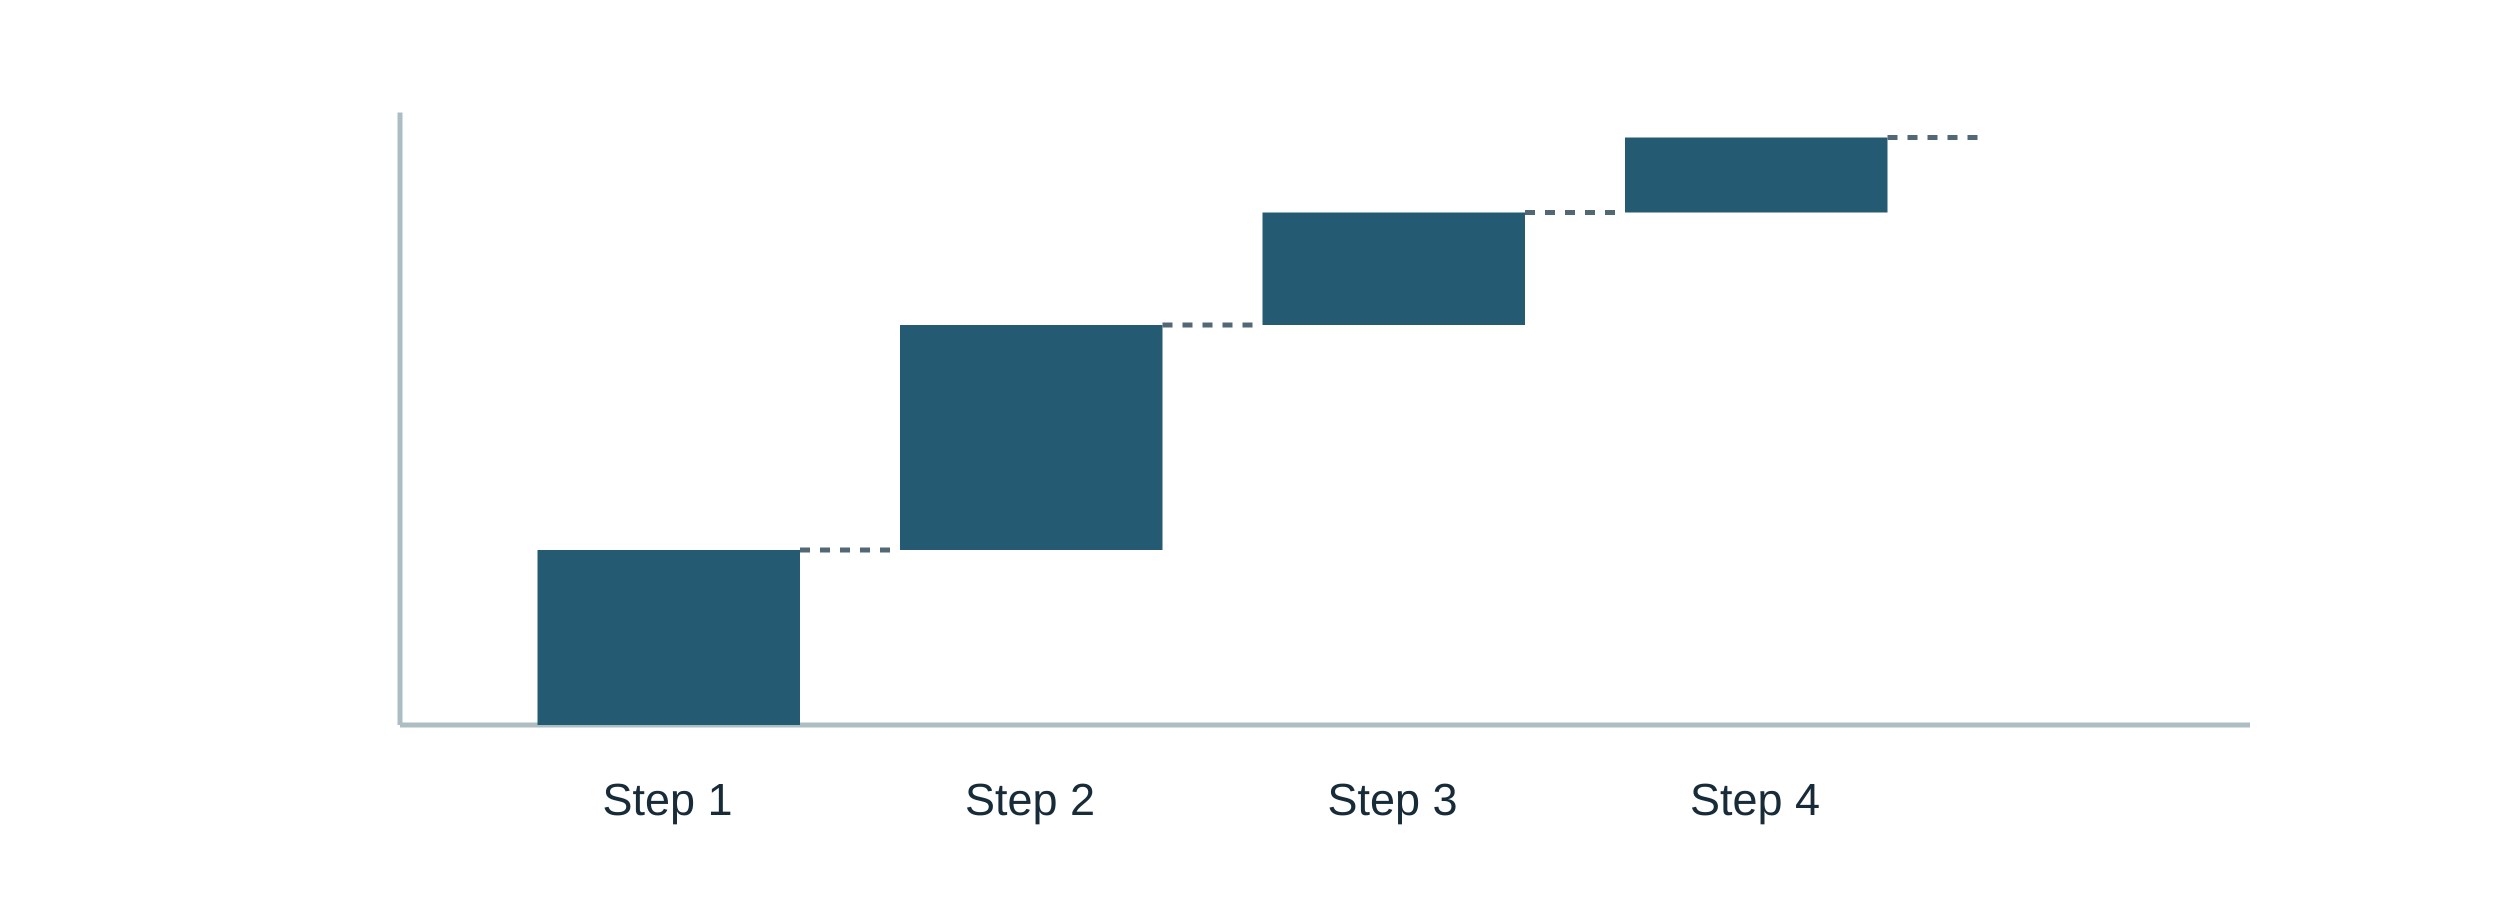
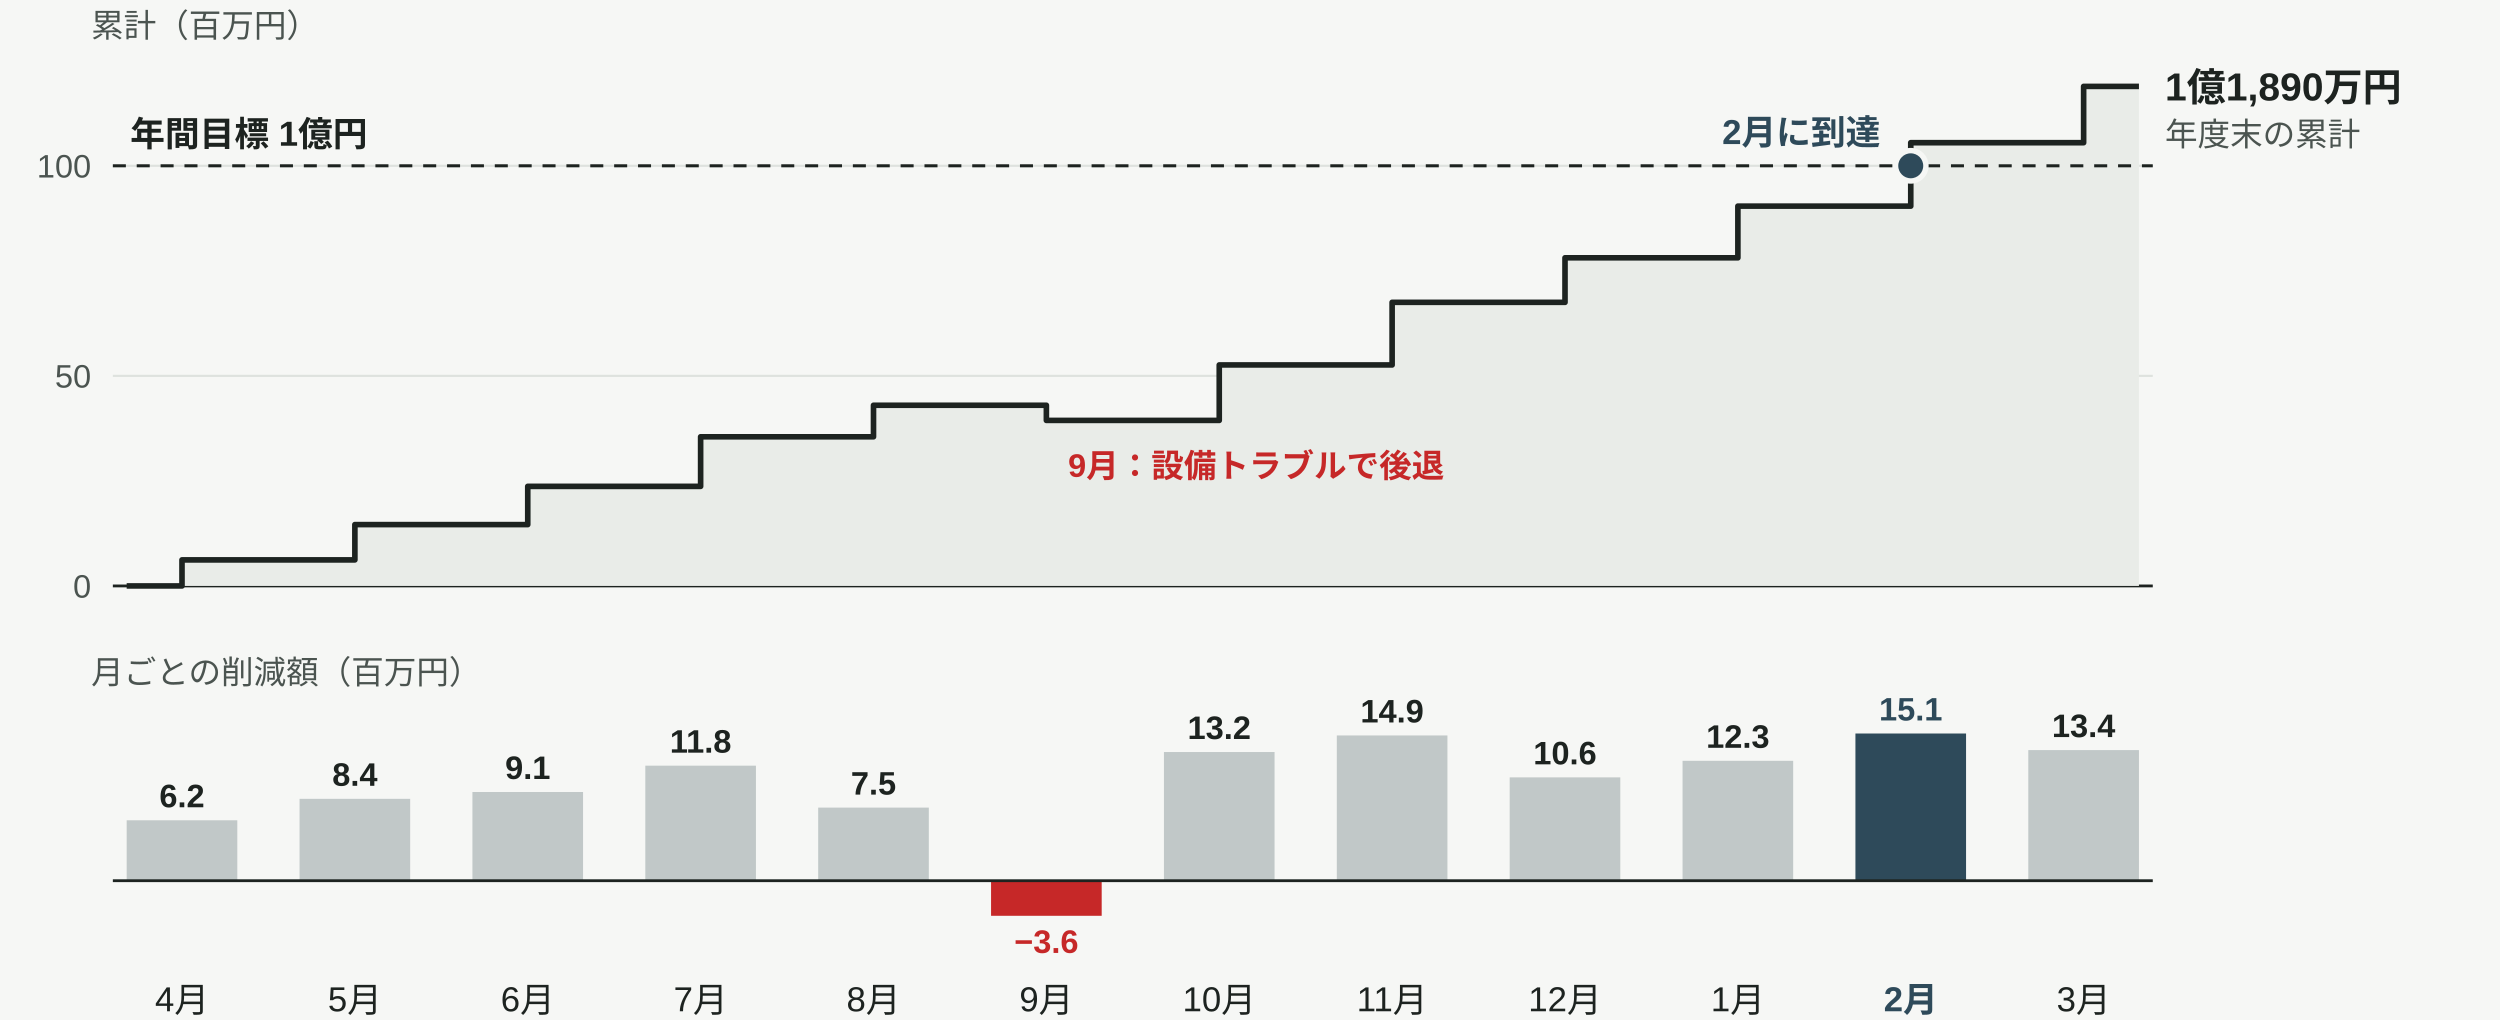
- <svg xmlns="http://www.w3.org/2000/svg" viewBox="0 0 1000 360" role="img" aria-label="Separate each contribution from the total">
-   <line x1="160" y1="290" x2="900" y2="290" stroke="#ACBEC4" stroke-width="2" />
-   <line x1="160" y1="290" x2="160" y2="45" stroke="#ACBEC4" stroke-width="2" />
-   <rect x="215" y="220" width="105" height="70" rx="0" fill="#245B72" stroke="none" stroke-width="2" />
-   <line x1="320" y1="220" x2="360" y2="220" stroke="#526975" stroke-width="2" stroke-dasharray="4 4" />
-   <text x="267" y="326" font-family="Arial, sans-serif" font-size="18" text-anchor="middle" fill="#172B38">Step 1</text>
-   <rect x="360" y="130" width="105" height="90" rx="0" fill="#245B72" stroke="none" stroke-width="2" />
-   <line x1="465" y1="130" x2="505" y2="130" stroke="#526975" stroke-width="2" stroke-dasharray="4 4" />
-   <text x="412" y="326" font-family="Arial, sans-serif" font-size="18" text-anchor="middle" fill="#172B38">Step 2</text>
-   <rect x="505" y="85" width="105" height="45" rx="0" fill="#245B72" stroke="none" stroke-width="2" />
-   <line x1="610" y1="85" x2="650" y2="85" stroke="#526975" stroke-width="2" stroke-dasharray="4 4" />
-   <text x="557" y="326" font-family="Arial, sans-serif" font-size="18" text-anchor="middle" fill="#172B38">Step 3</text>
-   <rect x="650" y="55" width="105" height="30" rx="0" fill="#245B72" stroke="none" stroke-width="2" />
-   <line x1="755" y1="55" x2="795" y2="55" stroke="#526975" stroke-width="2" stroke-dasharray="4 4" />
-   <text x="702" y="326" font-family="Arial, sans-serif" font-size="18" text-anchor="middle" fill="#172B38">Step 4</text>
+ <svg xmlns="http://www.w3.org/2000/svg" viewBox="0 0 1152 470" width="1152" height="470" role="img" aria-labelledby="cumulative-increments-fig-title cumulative-increments-fig-desc" id="cumulative-increments-fig" class="ss-fig" font-family="Arial,&quot;Helvetica Neue&quot;,&quot;Segoe UI&quot;,&quot;Liberation Sans&quot;,sans-serif,&quot;BIZ UDPGothic&quot;,&quot;Meiryo&quot;,&quot;Hiragino Sans&quot;,&quot;Noto Sans JP&quot;,&quot;Yu Gothic&quot;,&quot;IPAPGothic&quot;,sans-serif" style="overflow:visible;">
+   <rect x="0" y="0" width="1152" height="470" fill="#f6f7f5" />
+   <g>
+     <line x1="52" x2="992" y1="270" y2="270" stroke="#1d2320" stroke-width="1.3" />
+     <text x="42" y="275.4" font-size="15" text-anchor="end" fill="#4b5450">0</text>
+   </g>
+   <g>
+     <line x1="52" x2="992" y1="173.2" y2="173.2" stroke="#dee2de" stroke-width="1" />
+     <text x="42" y="178.6" font-size="15" text-anchor="end" fill="#4b5450">50</text>
+   </g>
+   <g>
+     <line x1="52" x2="992" y1="76.4" y2="76.4" stroke="#dee2de" stroke-width="1" />
+     <text x="42" y="81.8" font-size="15" text-anchor="end" fill="#4b5450">100</text>
+   </g>
+   <text x="42" y="17.1" font-size="15" fill="#4b5450">累計（百万円）</text>
+   <path d="M58.373 270H83.864V257.997H163.525V241.734H243.186V224.117H322.847V201.272H402.508V186.752H482.169V193.722H561.831V168.166H641.492V139.32H721.153V118.798H800.814V94.986H880.475V65.752H960.136V39.81H985.627V270Z" fill="#e9ece8" />
+   <line x1="52" x2="992" y1="76.4" y2="76.4" stroke="#1d2320" stroke-width="1.4" stroke-dasharray="6 5" />
+   <text x="60" y="67.4" font-size="16" fill="#1d2320" font-weight="700">年間目標 1億円</text>
+   <path d="M58.373 270H83.864V257.997H163.525V241.734H243.186V224.117H322.847V201.272H402.508V186.752H482.169V193.722H561.831V168.166H641.492V139.32H721.153V118.798H800.814V94.986H880.475V65.752H960.136V39.81H985.627" fill="none" stroke="#1d2320" stroke-width="2.6" stroke-linejoin="round" />
+   <g>
+     <circle cx="880.47" cy="76.4" r="7" fill="#2e4a5a" stroke="#f6f7f5" stroke-width="2.5" />
+     <text x="866.47" y="66.4" font-size="16" text-anchor="end" fill="#2e4a5a" font-weight="700">2月に到達</text>
+   </g>
+   <text x="997.63" y="46.29" font-size="18" fill="#1d2320" font-weight="700">1億1,890万円</text>
+   <text x="997.63" y="67.21" font-size="15" fill="#4b5450">年度末の累計</text>
+   <text x="492.17" y="219.72" font-size="15" fill="#c62828" font-weight="600">9月：設備トラブルで後退</text>
+   <text x="42" y="315.1" font-size="15" fill="#4b5450">月ごとの削減額（百万円）</text>
+   <g>
+     <rect x="58.37" y="377.98" width="50.98" height="27.85" fill="#c1c8c8" />
+     <text x="83.86" y="371.98" font-size="15" text-anchor="middle" fill="#1d2320" font-weight="600" font-variant-numeric="tabular-nums">6.2</text>
+   </g>
+   <g>
+     <rect x="138.03" y="368.1" width="50.98" height="37.73" fill="#c1c8c8" />
+     <text x="163.53" y="362.1" font-size="15" text-anchor="middle" fill="#1d2320" font-weight="600" font-variant-numeric="tabular-nums">8.4</text>
+   </g>
+   <g>
+     <rect x="217.69" y="364.95" width="50.98" height="40.88" fill="#c1c8c8" />
+     <text x="243.19" y="358.95" font-size="15" text-anchor="middle" fill="#1d2320" font-weight="600" font-variant-numeric="tabular-nums">9.1</text>
+   </g>
+   <g>
+     <rect x="297.36" y="352.82" width="50.98" height="53.01" fill="#c1c8c8" />
+     <text x="322.85" y="346.82" font-size="15" text-anchor="middle" fill="#1d2320" font-weight="600" font-variant-numeric="tabular-nums">11.8</text>
+   </g>
+   <g>
+     <rect x="377.02" y="372.14" width="50.98" height="33.69" fill="#c1c8c8" />
+     <text x="402.51" y="366.14" font-size="15" text-anchor="middle" fill="#1d2320" font-weight="600" font-variant-numeric="tabular-nums">7.5</text>
+   </g>
+   <g>
+     <rect x="456.68" y="405.83" width="50.98" height="16.17" fill="#c62828" />
+     <text x="482.17" y="439.1" font-size="15" text-anchor="middle" fill="#c62828" font-weight="700" font-variant-numeric="tabular-nums">−3.6</text>
+   </g>
+   <g>
+     <rect x="536.34" y="346.53" width="50.98" height="59.29" fill="#c1c8c8" />
+     <text x="561.83" y="340.53" font-size="15" text-anchor="middle" fill="#1d2320" font-weight="600" font-variant-numeric="tabular-nums">13.2</text>
+   </g>
+   <g>
+     <rect x="616" y="338.9" width="50.98" height="66.93" fill="#c1c8c8" />
+     <text x="641.49" y="332.9" font-size="15" text-anchor="middle" fill="#1d2320" font-weight="600" font-variant-numeric="tabular-nums">14.9</text>
+   </g>
+   <g>
+     <rect x="695.66" y="358.21" width="50.98" height="47.61" fill="#c1c8c8" />
+     <text x="721.15" y="352.21" font-size="15" text-anchor="middle" fill="#1d2320" font-weight="600" font-variant-numeric="tabular-nums">10.6</text>
+   </g>
+   <g>
+     <rect x="775.32" y="350.58" width="50.98" height="55.25" fill="#c1c8c8" />
+     <text x="800.81" y="344.58" font-size="15" text-anchor="middle" fill="#1d2320" font-weight="600" font-variant-numeric="tabular-nums">12.3</text>
+   </g>
+   <g>
+     <rect x="854.98" y="338" width="50.98" height="67.83" fill="#2e4a5a" />
+     <text x="880.47" y="332" font-size="15" text-anchor="middle" fill="#2e4a5a" font-weight="700" font-variant-numeric="tabular-nums">15.1</text>
+   </g>
+   <g>
+     <rect x="934.64" y="345.64" width="50.98" height="60.19" fill="#c1c8c8" />
+     <text x="960.14" y="339.64" font-size="15" text-anchor="middle" fill="#1d2320" font-weight="600" font-variant-numeric="tabular-nums">13.4</text>
+   </g>
+   <line x1="52" x2="992" y1="405.83" y2="405.83" stroke="#1d2320" stroke-width="1.3" />
+   <text x="83.86" y="466" font-size="16" text-anchor="middle" fill="#1d2320">4月</text>
+   <text x="163.53" y="466" font-size="16" text-anchor="middle" fill="#1d2320">5月</text>
+   <text x="243.19" y="466" font-size="16" text-anchor="middle" fill="#1d2320">6月</text>
+   <text x="322.85" y="466" font-size="16" text-anchor="middle" fill="#1d2320">7月</text>
+   <text x="402.51" y="466" font-size="16" text-anchor="middle" fill="#1d2320">8月</text>
+   <text x="482.17" y="466" font-size="16" text-anchor="middle" fill="#1d2320">9月</text>
+   <text x="561.83" y="466" font-size="16" text-anchor="middle" fill="#1d2320">10月</text>
+   <text x="641.49" y="466" font-size="16" text-anchor="middle" fill="#1d2320">11月</text>
+   <text x="721.15" y="466" font-size="16" text-anchor="middle" fill="#1d2320">12月</text>
+   <text x="800.81" y="466" font-size="16" text-anchor="middle" fill="#1d2320">1月</text>
+   <text x="880.47" y="466" font-size="16" text-anchor="middle" fill="#2e4a5a" font-weight="700">2月</text>
+   <text x="960.14" y="466" font-size="16" text-anchor="middle" fill="#1d2320">3月</text>
</svg>
